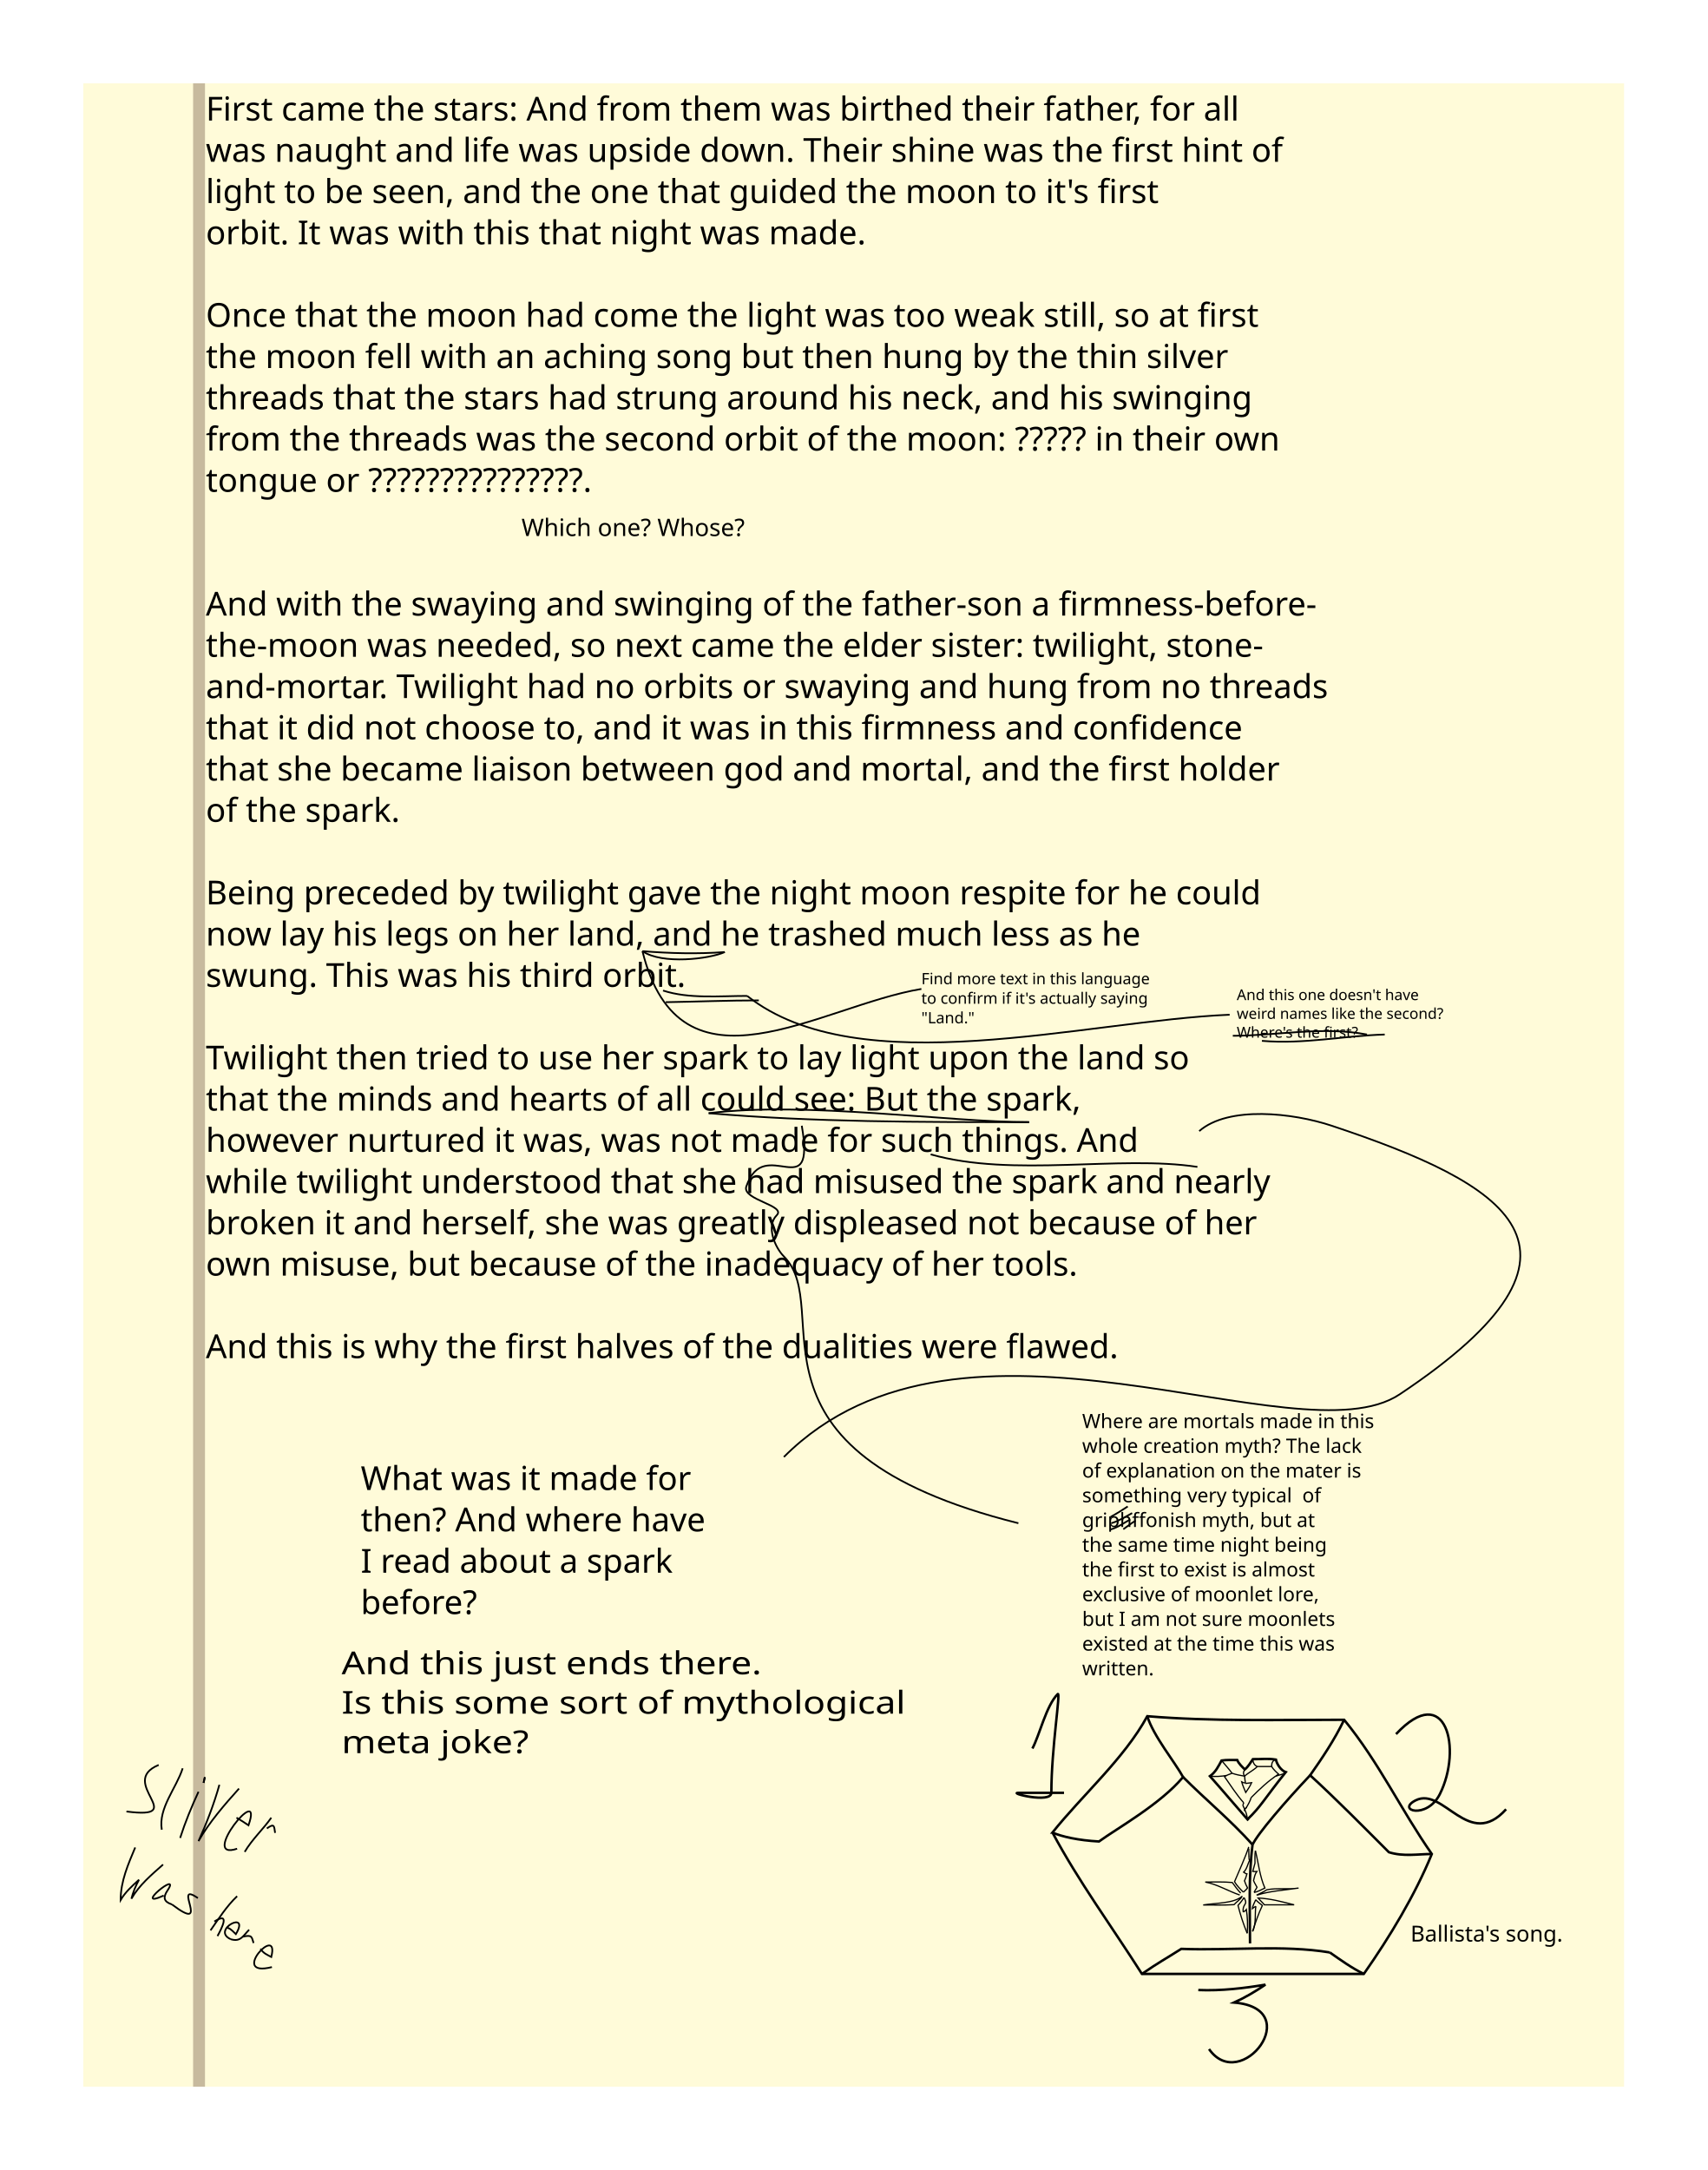
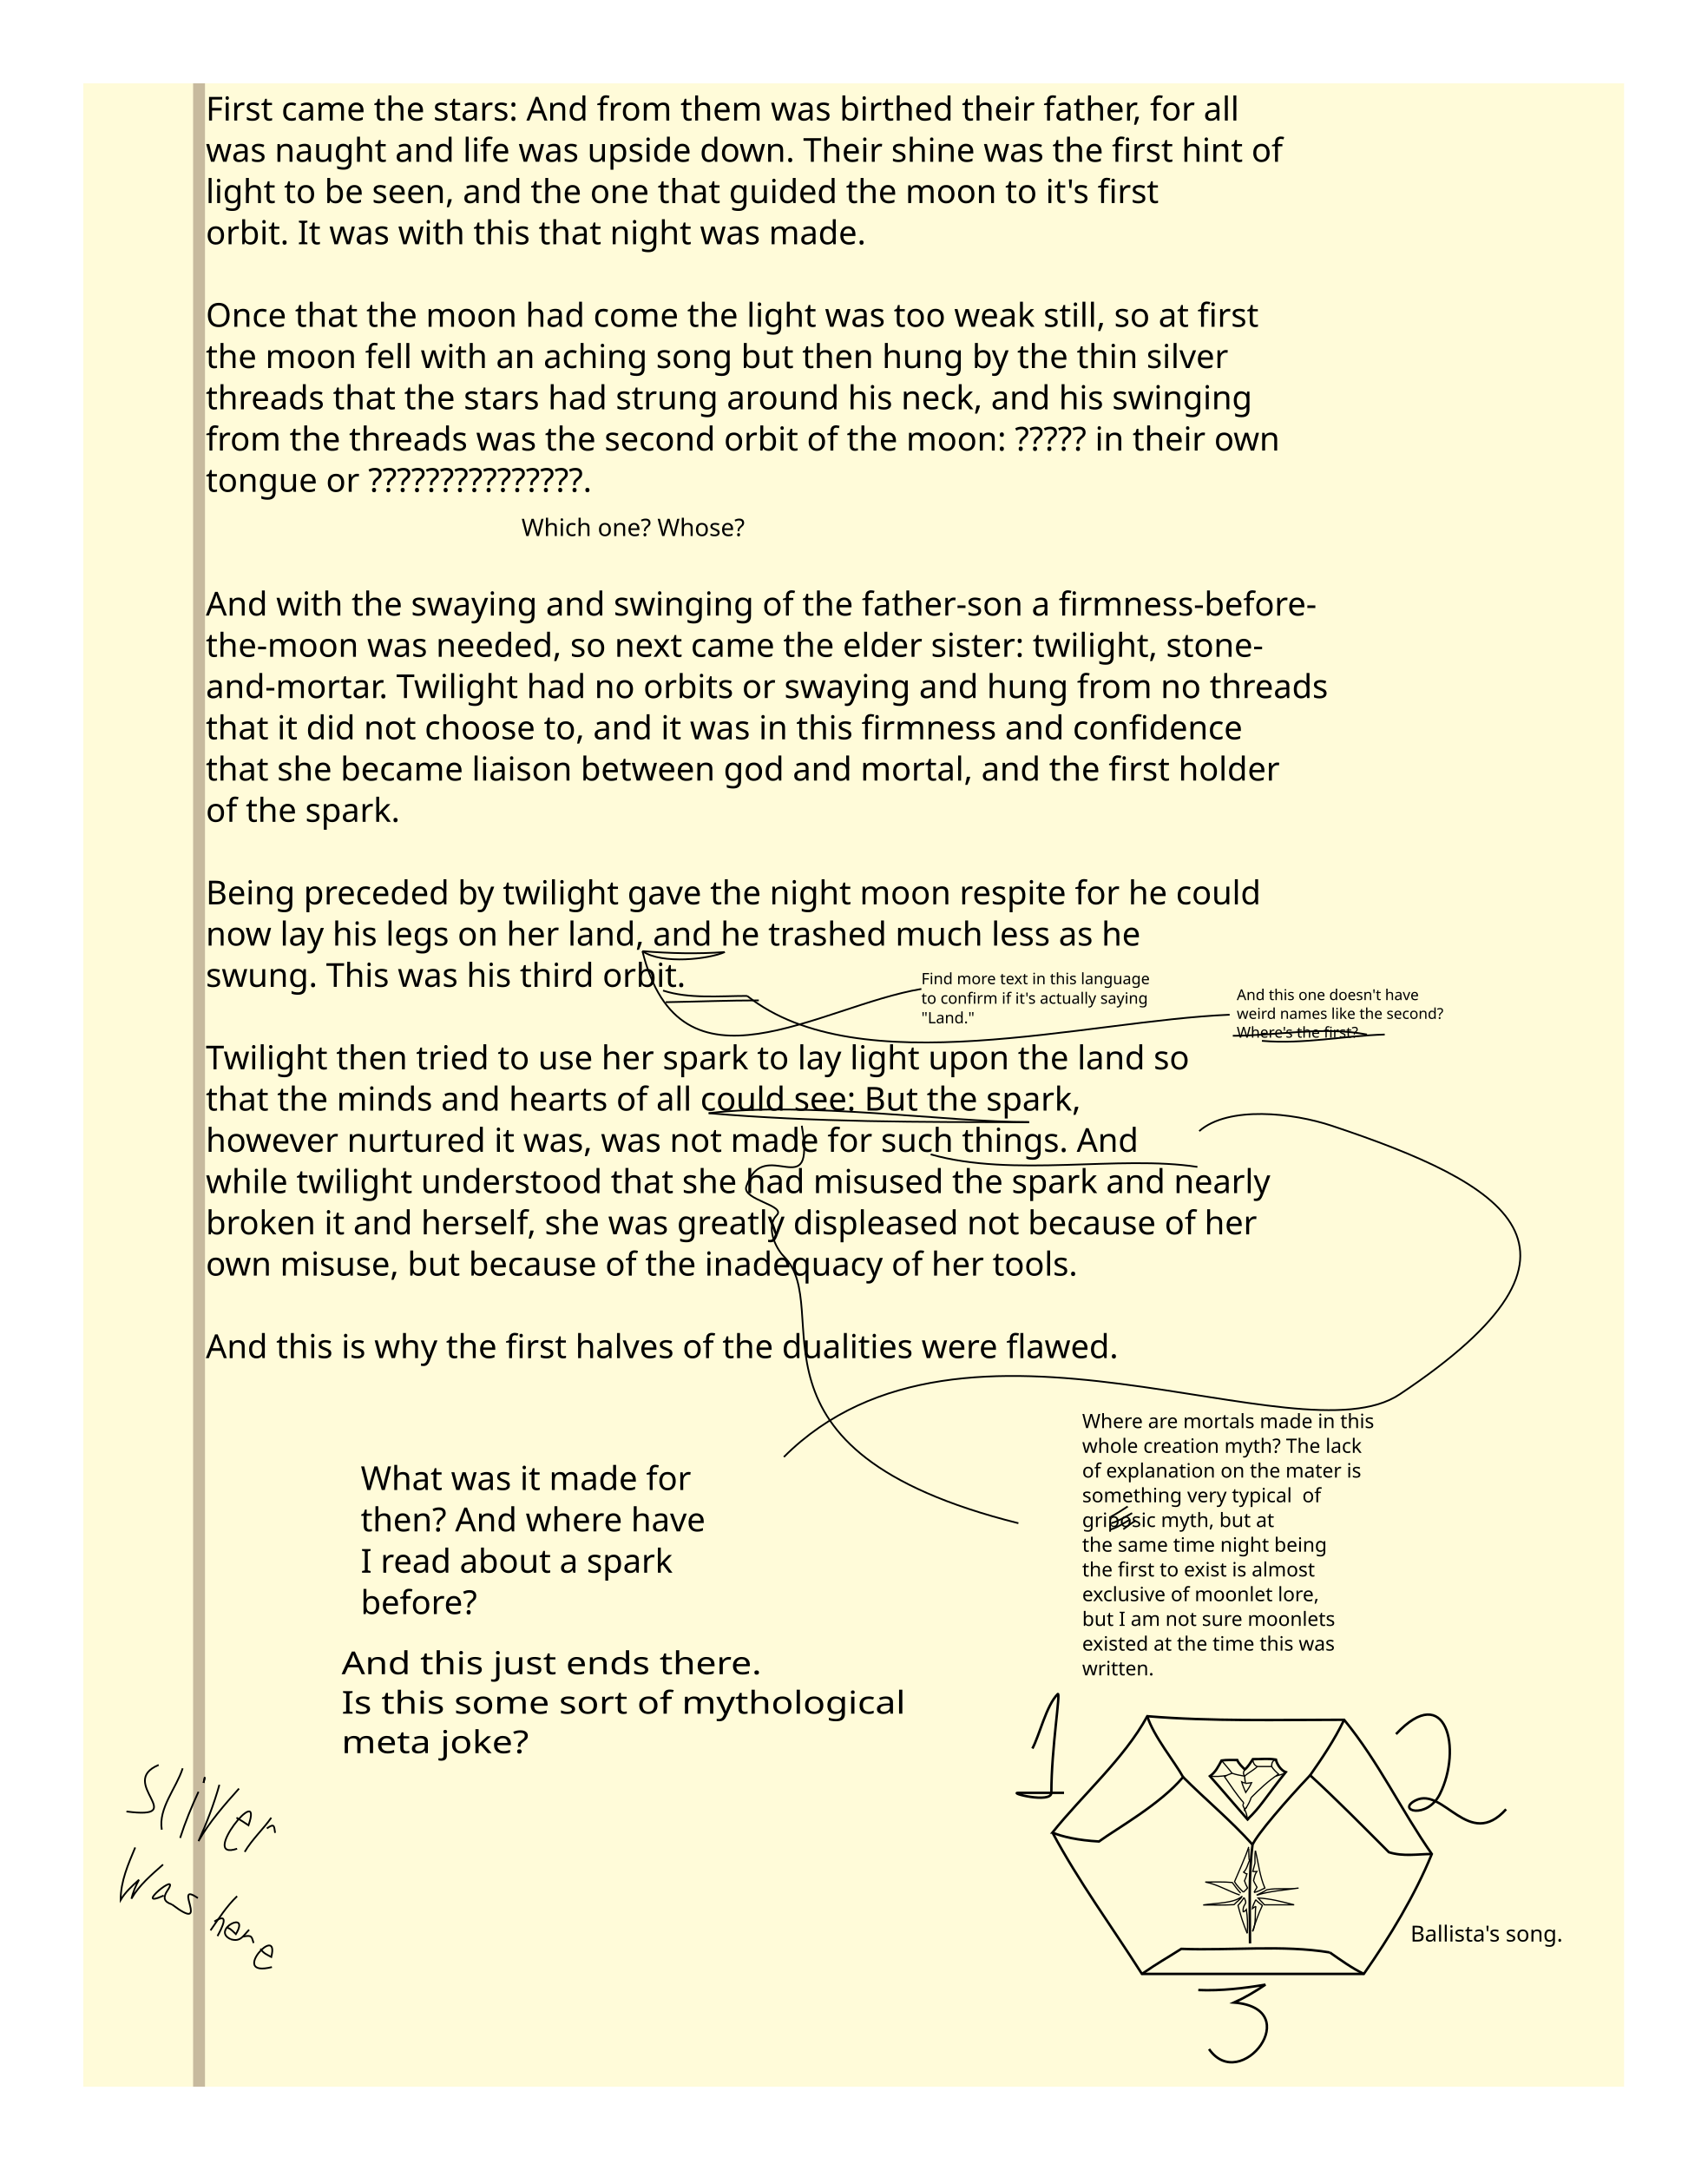
<svg xmlns="http://www.w3.org/2000/svg" xmlns:ns1="http://www.openswatchbook.org/uri/2009/osb" version="1.1" id="svg2" xml:space="preserve" width="61.485pc" viewBox="0 0 983.76 1250.139" height="78.134pc">
  <defs id="defs6">
    <linearGradient id="linearGradient4710" ns1:paint="gradient">
      <stop style="stop-color:#000000;stop-opacity:1;" offset="0" id="stop4706" />
      <stop style="stop-color:#000000;stop-opacity:0;" offset="1" id="stop4708" />
    </linearGradient>
  </defs>
  <g id="g10" transform="matrix(1.333333,0,0,-1.333333,-500.9062,1287.513)" style="display:inline">
    <path d="M 1077.5,64.031 H 411.68 V 929.633 H 1077.5 Z" style="fill:#fffbd9;fill-opacity:1;fill-rule:nonzero;stroke:none;stroke-width:1.007" id="path64" />
    <g id="g86" transform="matrix(1.027008,0,0,1,374.7882,701.9302)" />
    <g id="g90" transform="matrix(1.027008,0,0,1,374.7882,670.1162)" />
    <g id="g94" transform="matrix(1.027008,0,0,1,374.7882,638.3022)" />
    <g id="g98" transform="matrix(1.027008,0,0,1,374.7882,606.4883)" />
    <g id="g102" transform="matrix(1.027008,0,0,1,374.7882,574.6743)" />
    <g id="g106" transform="matrix(1.027008,0,0,1,374.7882,542.8604)" />
    <g id="g110" transform="matrix(1.027008,0,0,1,374.7882,511.0464)" />
    <g id="g114" transform="matrix(1.027008,0,0,1,374.7882,479.2324)" />
    <g id="g118" transform="matrix(1.027008,0,0,1,374.7882,447.418)" />
    <g id="g122" transform="matrix(1.027008,0,0,1,374.7882,415.6035)" />
    <g id="g126" transform="matrix(1.027008,0,0,1,374.7882,383.7891)" />
    <g id="g130" transform="matrix(1.027008,0,0,1,374.7882,351.9746)" />
    <g id="g134" transform="matrix(1.027008,0,0,1,374.7882,320.1602)" />
    <g id="g138" transform="matrix(1.027008,0,0,1,374.7882,288.3457)" />
    <g id="g142" transform="matrix(1.027008,0,0,1,374.7882,256.5312)" />
    <g id="g146" transform="matrix(1.027008,0,0,1,374.7882,224.7168)" />
    <g id="g150" transform="matrix(1.027008,0,0,1,374.7882,192.9023)" />
    <g id="g154" transform="matrix(1.027008,0,0,1,374.7882,161.0879)" />
    <g id="g158" transform="matrix(1.027008,0,0,1,374.7882,129.2734)" />
    <g id="g166" transform="matrix(1.027008,0,0,1,461.6927,929.6348)" style="stroke:#310b00;stroke-opacity:0.273">
      <path d="M 0,0 V -865.604" style="fill:none;stroke:#310b00;stroke-width:5;stroke-linecap:butt;stroke-linejoin:miter;stroke-miterlimit:10;stroke-dasharray:none;stroke-opacity:0.273" id="path168" />
    </g>
  </g>
  <g id="layer2" style="display:none" transform="translate(-24.90621,23.51314)">
    <g id="g162" transform="matrix(1.333333,0,0,-1.333333,24.28226,1155.075)" style="fill:#1b7cff;fill-opacity:1;stroke:#5e5c00;stroke-opacity:0.273">
      <g id="g229" style="fill:#1b7cff;fill-opacity:1;stroke:#5e5c00;stroke-opacity:0.273">
        <g transform="translate(1.8801525e-6,763.541)" id="g66" style="fill:#1b7cff;fill-opacity:1;stroke:#5e5c00;stroke-opacity:0.273">
          <path id="path68" style="fill:#1b7cff;fill-opacity:1;stroke:#5e5c00;stroke-width:3;stroke-linecap:butt;stroke-linejoin:miter;stroke-miterlimit:10;stroke-dasharray:none;stroke-opacity:0.273" d="M 0,0 H 656.048" />
        </g>
        <g transform="translate(1.8801525e-6,731.727)" id="g70" style="fill:#1b7cff;fill-opacity:1;stroke:#5e5c00;stroke-opacity:0.273">
          <path id="path72" style="fill:#1b7cff;fill-opacity:1;stroke:#5e5c00;stroke-width:3;stroke-linecap:butt;stroke-linejoin:miter;stroke-miterlimit:10;stroke-dasharray:none;stroke-opacity:0.273" d="M 0,0 H 656.048" />
        </g>
        <g transform="translate(1.8801525e-6,699.9131)" id="g74" style="fill:#1b7cff;fill-opacity:1;stroke:#5e5c00;stroke-opacity:0.273">
          <path id="path76" style="fill:#1b7cff;fill-opacity:1;stroke:#5e5c00;stroke-width:3;stroke-linecap:butt;stroke-linejoin:miter;stroke-miterlimit:10;stroke-dasharray:none;stroke-opacity:0.273" d="M 0,0 H 656.048" />
        </g>
        <g transform="translate(1.8801525e-6,668.0991)" id="g78" style="fill:#1b7cff;fill-opacity:1;stroke:#5e5c00;stroke-opacity:0.273">
          <path id="path80" style="fill:#1b7cff;fill-opacity:1;stroke:#5e5c00;stroke-width:3;stroke-linecap:butt;stroke-linejoin:miter;stroke-miterlimit:10;stroke-dasharray:none;stroke-opacity:0.273" d="M 0,0 H 656.048" />
        </g>
        <g transform="translate(1.8801525e-6,636.2851)" id="g82" style="fill:#1b7cff;fill-opacity:1;stroke:#5e5c00;stroke-opacity:0.273">
          <path id="path84" style="fill:#1b7cff;fill-opacity:1;stroke:#5e5c00;stroke-width:3;stroke-linecap:butt;stroke-linejoin:miter;stroke-miterlimit:10;stroke-dasharray:none;stroke-opacity:0.273" d="M 0,0 H 656.048" />
        </g>
        <path id="path88" style="fill:#1b7cff;fill-opacity:1;stroke:#5e5c00;stroke-width:3;stroke-linecap:butt;stroke-linejoin:miter;stroke-miterlimit:10;stroke-dasharray:none;stroke-opacity:0.273" d="M 0,0 H 656.048" transform="translate(1.8801525e-6,604.4712)" />
        <path id="path92" style="fill:#1b7cff;fill-opacity:1;stroke:#5e5c00;stroke-width:3;stroke-linecap:butt;stroke-linejoin:miter;stroke-miterlimit:10;stroke-dasharray:none;stroke-opacity:0.273" d="M 0,0 H 656.048" transform="translate(1.8801525e-6,572.6572)" />
        <path id="path96" style="fill:#1b7cff;fill-opacity:1;stroke:#5e5c00;stroke-width:3;stroke-linecap:butt;stroke-linejoin:miter;stroke-miterlimit:10;stroke-dasharray:none;stroke-opacity:0.273" d="M 0,0 H 656.048" transform="translate(1.8801525e-6,540.8432)" />
        <path id="path100" style="fill:#1b7cff;fill-opacity:1;stroke:#5e5c00;stroke-width:3;stroke-linecap:butt;stroke-linejoin:miter;stroke-miterlimit:10;stroke-dasharray:none;stroke-opacity:0.273" d="M 0,0 H 656.048" transform="translate(1.8801525e-6,509.0293)" />
        <path id="path104" style="fill:#1b7cff;fill-opacity:1;stroke:#5e5c00;stroke-width:3;stroke-linecap:butt;stroke-linejoin:miter;stroke-miterlimit:10;stroke-dasharray:none;stroke-opacity:0.273" d="M 0,0 H 656.048" transform="translate(1.8801525e-6,477.2153)" />
        <path id="path108" style="fill:#1b7cff;fill-opacity:1;stroke:#5e5c00;stroke-width:3;stroke-linecap:butt;stroke-linejoin:miter;stroke-miterlimit:10;stroke-dasharray:none;stroke-opacity:0.273" d="M 0,0 H 656.048" transform="translate(1.8801525e-6,445.4014)" />
        <path id="path112" style="fill:#1b7cff;fill-opacity:1;stroke:#5e5c00;stroke-width:3;stroke-linecap:butt;stroke-linejoin:miter;stroke-miterlimit:10;stroke-dasharray:none;stroke-opacity:0.273" d="M 0,0 H 656.048" transform="translate(1.8801525e-6,413.5874)" />
        <path id="path116" style="fill:#1b7cff;fill-opacity:1;stroke:#5e5c00;stroke-width:3;stroke-linecap:butt;stroke-linejoin:miter;stroke-miterlimit:10;stroke-dasharray:none;stroke-opacity:0.273" d="M 0,0 H 656.048" transform="translate(1.8801525e-6,381.7734)" />
        <path id="path120" style="fill:#1b7cff;fill-opacity:1;stroke:#5e5c00;stroke-width:3;stroke-linecap:butt;stroke-linejoin:miter;stroke-miterlimit:10;stroke-dasharray:none;stroke-opacity:0.273" d="M 0,0 H 656.048" transform="translate(1.8801525e-6,349.959)" />
        <path id="path124" style="fill:#1b7cff;fill-opacity:1;stroke:#5e5c00;stroke-width:3;stroke-linecap:butt;stroke-linejoin:miter;stroke-miterlimit:10;stroke-dasharray:none;stroke-opacity:0.273" d="M 0,0 H 656.048" transform="translate(1.8801525e-6,318.1445)" />
        <path id="path128" style="fill:#1b7cff;fill-opacity:1;stroke:#5e5c00;stroke-width:3;stroke-linecap:butt;stroke-linejoin:miter;stroke-miterlimit:10;stroke-dasharray:none;stroke-opacity:0.273" d="M 0,0 H 656.048" transform="translate(1.8801525e-6,286.3301)" />
        <path id="path132" style="fill:#1b7cff;fill-opacity:1;stroke:#5e5c00;stroke-width:3;stroke-linecap:butt;stroke-linejoin:miter;stroke-miterlimit:10;stroke-dasharray:none;stroke-opacity:0.273" d="M 0,0 H 656.048" transform="translate(1.8801525e-6,254.5156)" />
        <path id="path136" style="fill:#1b7cff;fill-opacity:1;stroke:#5e5c00;stroke-width:3;stroke-linecap:butt;stroke-linejoin:miter;stroke-miterlimit:10;stroke-dasharray:none;stroke-opacity:0.273" d="M 0,0 H 656.048" transform="translate(1.8801525e-6,222.7012)" />
        <path id="path140" style="fill:#1b7cff;fill-opacity:1;stroke:#5e5c00;stroke-width:3;stroke-linecap:butt;stroke-linejoin:miter;stroke-miterlimit:10;stroke-dasharray:none;stroke-opacity:0.273" d="M 0,0 H 656.048" transform="translate(1.8801525e-6,190.8867)" />
        <path id="path144" style="fill:#1b7cff;fill-opacity:1;stroke:#5e5c00;stroke-width:3;stroke-linecap:butt;stroke-linejoin:miter;stroke-miterlimit:10;stroke-dasharray:none;stroke-opacity:0.273" d="M 0,0 H 656.048" transform="translate(1.8801525e-6,159.0722)" />
        <path id="path148" style="fill:#1b7cff;fill-opacity:1;stroke:#5e5c00;stroke-width:3;stroke-linecap:butt;stroke-linejoin:miter;stroke-miterlimit:10;stroke-dasharray:none;stroke-opacity:0.273" d="M 0,0 H 656.048" transform="translate(1.8801525e-6,127.2578)" />
        <path id="path152" style="fill:#1b7cff;fill-opacity:1;stroke:#5e5c00;stroke-width:3;stroke-linecap:butt;stroke-linejoin:miter;stroke-miterlimit:10;stroke-dasharray:none;stroke-opacity:0.273" d="M 0,0 H 656.048" transform="translate(1.8801525e-6,95.44333)" />
        <path id="path156" style="fill:#1b7cff;fill-opacity:1;stroke:#5e5c00;stroke-width:3;stroke-linecap:butt;stroke-linejoin:miter;stroke-miterlimit:10;stroke-dasharray:none;stroke-opacity:0.273" d="M 0,0 H 656.048" transform="translate(1.8801525e-6,63.62893)" />
        <path id="path160" style="fill:#1b7cff;fill-opacity:1;stroke:#5e5c00;stroke-width:3;stroke-linecap:butt;stroke-linejoin:miter;stroke-miterlimit:10;stroke-dasharray:none;stroke-opacity:0.273" d="M 0,0 H 656.048" transform="translate(1.8801525e-6,31.81438)" />
        <path id="path164" style="fill:#1b7cff;fill-opacity:1;stroke:#5e5c00;stroke-width:3;stroke-linecap:butt;stroke-linejoin:miter;stroke-miterlimit:10;stroke-dasharray:none;stroke-opacity:0.273" d="M 0,0 H 656.048" />
      </g>
    </g>
  </g>
  <g id="layer1" style="display:inline" transform="translate(-24.90621,23.51314)">
    <text xml:space="preserve" style="font-style:normal;font-variant:normal;font-weight:normal;font-stretch:normal;font-size:19.013px;line-height:1.25;font-family:'attack of the cucumbers';-inkscape-font-specification:'attack of the cucumbers';letter-spacing:0px;word-spacing:0px;fill:#000000;fill-opacity:1;stroke:none;stroke-width:0.475" x="143.508" y="45.917" id="text4619">
      <tspan x="143.508" y="45.917" id="tspan4645" style="stroke-width:0.475">First came the stars: And from them was birthed their father, for all</tspan>
      <tspan x="143.508" y="69.683" id="tspan4751" style="stroke-width:0.475">was naught and life was upside down. Their shine was the first hint of</tspan>
      <tspan x="143.508" y="93.449" id="tspan4753" style="stroke-width:0.475">light to be seen, and the one that guided the moon to it's first</tspan>
      <tspan x="143.508" y="117.215" id="tspan4755" style="stroke-width:0.475">orbit. It was with this that night was made.</tspan>
      <tspan x="143.508" y="140.981" id="tspan4757" style="stroke-width:0.475" />
      <tspan x="143.508" y="164.747" id="tspan4759" style="stroke-width:0.475">Once that the moon had come the light was too weak still, so at first</tspan>
      <tspan x="143.508" y="188.513" id="tspan4761" style="stroke-width:0.475">the moon fell with an aching song but then hung by the thin silver</tspan>
      <tspan x="143.508" y="212.279" id="tspan4763" style="stroke-width:0.475">threads that the stars had strung around his neck, and his swinging</tspan>
      <tspan x="143.508" y="236.045" id="tspan4765" style="stroke-width:0.475">from the threads was the second orbit of the moon: ????? in their own</tspan>
      <tspan x="143.508" y="259.811" id="tspan4767" style="stroke-width:0.475">tongue or ???????????????.</tspan>
      <tspan x="143.508" y="283.577" id="tspan4769" style="stroke-width:0.475" />
      <tspan x="143.508" y="307.342" id="tspan4771" style="stroke-width:0.475" />
      <tspan x="143.508" y="331.108" id="tspan4773" style="stroke-width:0.475">And with the swaying and swinging of the father-son a firmness-before-</tspan>
      <tspan x="143.508" y="354.874" id="tspan4775" style="stroke-width:0.475">the-moon was needed, so next came the elder sister: twilight, stone-</tspan>
      <tspan x="143.508" y="378.64" id="tspan4777" style="stroke-width:0.475">and-mortar. Twilight had no orbits or swaying and hung from no threads</tspan>
      <tspan x="143.508" y="402.406" id="tspan4779" style="stroke-width:0.475">that it did not choose to, and it was in this firmness and confidence</tspan>
      <tspan x="143.508" y="426.172" id="tspan4781" style="stroke-width:0.475">that she became liaison between god and mortal, and the first holder</tspan>
      <tspan x="143.508" y="449.938" id="tspan4783" style="stroke-width:0.475">of the spark.</tspan>
      <tspan x="143.508" y="473.704" id="tspan4785" style="stroke-width:0.475" />
      <tspan x="143.508" y="497.47" id="tspan4787" style="stroke-width:0.475">Being preceded by twilight gave the night moon respite for he could</tspan>
      <tspan x="143.508" y="521.236" id="tspan4789" style="stroke-width:0.475">now lay his legs on her land, and he trashed much less as he</tspan>
      <tspan x="143.508" y="545.002" id="tspan4791" style="stroke-width:0.475">swung. This was his third orbit.</tspan>
      <tspan x="143.508" y="568.768" id="tspan4793" style="stroke-width:0.475" />
      <tspan x="143.508" y="592.534" id="tspan4795" style="stroke-width:0.475">Twilight then tried to use her spark to lay light upon the land so</tspan>
      <tspan x="143.508" y="616.3" id="tspan4797" style="stroke-width:0.475">that the minds and hearts of all could see: But the spark,</tspan>
      <tspan x="143.508" y="640.066" id="tspan4799" style="stroke-width:0.475">however nurtured it was, was not made for such things. And</tspan>
      <tspan x="143.508" y="663.832" id="tspan4801" style="stroke-width:0.475">while twilight understood that she had misused the spark and nearly</tspan>
      <tspan x="143.508" y="687.598" id="tspan4803" style="stroke-width:0.475">broken it and herself, she was greatly displeased not because of her</tspan>
      <tspan x="143.508" y="711.363" id="tspan4805" style="stroke-width:0.475">own misuse, but because of the inadequacy of her tools.</tspan>
      <tspan x="143.508" y="735.129" id="tspan4807" style="stroke-width:0.475" />
      <tspan x="143.508" y="758.895" id="tspan4809" style="stroke-width:0.475">And this is why the first halves of the dualities were flawed.</tspan>
    </text>
    <text xml:space="preserve" style="font-style:normal;font-variant:normal;font-weight:normal;font-stretch:normal;font-size:13.868px;line-height:1.25;font-family:'attack of the cucumbers';-inkscape-font-specification:'attack of the cucumbers';letter-spacing:0px;word-spacing:0px;fill:#000000;fill-opacity:1;stroke:none;stroke-width:0.347" x="325.381" y="285.303" id="text4820">
      <tspan id="tspan4818" x="325.381" y="285.303" style="stroke-width:0.347">Which one? Whose? </tspan>
    </text>
    <text xml:space="preserve" style="font-style:normal;font-variant:normal;font-weight:normal;font-stretch:normal;font-size:9.014px;line-height:1.25;font-family:'attack of the cucumbers';-inkscape-font-specification:'attack of the cucumbers';letter-spacing:0px;word-spacing:0px;fill:#000000;fill-opacity:1;stroke:none;stroke-width:0.225" x="555.757" y="543.47" id="text4845">
      <tspan id="tspan4843" x="555.757" y="543.47" style="stroke-width:0.225">Find more text in this language</tspan>
      <tspan x="555.757" y="554.738" id="tspan4847" style="stroke-width:0.225">to confirm if it's actually saying</tspan>
      <tspan x="555.757" y="566.006" id="tspan4849" style="stroke-width:0.225">"Land." </tspan>
    </text>
    <text xml:space="preserve" style="font-style:normal;font-variant:normal;font-weight:normal;font-stretch:normal;font-size:11.395px;line-height:1.25;font-family:'attack of the cucumbers';-inkscape-font-specification:'attack of the cucumbers';letter-spacing:0px;word-spacing:0px;fill:#000000;fill-opacity:1;stroke:none;stroke-width:0.285" x="648.417" y="799.222" id="text4865">
      <tspan id="tspan4863" x="648.417" y="799.222" style="stroke-width:0.285">Where are mortals made in this</tspan>
      <tspan x="648.417" y="813.466" id="tspan4867" style="stroke-width:0.285">whole creation myth? The lack</tspan>
      <tspan x="648.417" y="827.709" id="tspan4869" style="stroke-width:0.285">of explanation on the mater is</tspan>
      <tspan x="648.417" y="841.952" id="tspan4871" style="stroke-width:0.285">something very typical  of</tspan>
-       <tspan x="648.417" y="856.195" style="stroke-width:0.285" id="tspan4810">griphffonish myth, but at</tspan>
+       <tspan x="648.417" y="856.195" style="stroke-width:0.285" id="tspan4810">griposic myth, but at</tspan>
      <tspan x="648.417" y="870.439" id="tspan4875" style="stroke-width:0.285">the same time night being</tspan>
      <tspan x="648.417" y="884.682" id="tspan4877" style="stroke-width:0.285">the first to exist is almost</tspan>
      <tspan x="648.417" y="898.925" id="tspan4879" style="stroke-width:0.285">exclusive of moonlet lore,</tspan>
      <tspan x="648.417" y="913.168" id="tspan4881" style="stroke-width:0.285">but I am not sure moonlets</tspan>
      <tspan x="648.417" y="927.412" id="tspan4883" style="stroke-width:0.285">existed at the time this was</tspan>
      <tspan x="648.417" y="941.655" id="tspan4885" style="stroke-width:0.285">written.</tspan>
    </text>
    <text xml:space="preserve" style="font-style:normal;font-variant:normal;font-weight:normal;font-stretch:normal;font-size:19.055px;line-height:1.25;font-family:'attack of the cucumbers';-inkscape-font-specification:'attack of the cucumbers';letter-spacing:0px;word-spacing:0px;fill:#000000;fill-opacity:1;stroke:none;stroke-width:0.476" x="232.742" y="834.889" id="text4889">
      <tspan id="tspan4887" x="232.742" y="834.889" style="stroke-width:0.476">What was it made for</tspan>
      <tspan x="232.742" y="858.707" id="tspan4891" style="stroke-width:0.476">then? And where have</tspan>
      <tspan x="232.742" y="882.526" id="tspan4893" style="stroke-width:0.476">I read about a spark</tspan>
      <tspan x="232.742" y="906.344" id="tspan4895" style="stroke-width:0.476">before?</tspan>
    </text>
    <text xml:space="preserve" style="font-style:normal;font-variant:normal;font-weight:normal;font-stretch:normal;font-size:19.66px;line-height:1.25;font-family:'attack of the cucumbers';-inkscape-font-specification:'attack of the cucumbers';letter-spacing:0px;word-spacing:0px;display:inline;fill:#000000;fill-opacity:1;stroke:none;stroke-width:0.492" x="205.104" y="1017.206" id="text4913" transform="scale(1.080975,0.9250904)">
      <tspan id="tspan4911" x="205.104" y="1017.206" style="stroke-width:0.492">And this just ends there. </tspan>
      <tspan x="205.104" y="1041.781" id="tspan4915" style="stroke-width:0.492">Is this some sort of mythological</tspan>
      <tspan x="205.104" y="1066.356" id="tspan4917" style="stroke-width:0.492">meta joke?</tspan>
    </text>
    <g id="g4896" transform="translate(62.69325,-1.031511)">
      <path id="path4769" d="m 35.071,1021.121 c 37.044,4.853 -5.683,-16.715 18.567,-26.819" style="fill:none;stroke:#000000;stroke-width:1px;stroke-linecap:butt;stroke-linejoin:miter;stroke-opacity:1" />
      <path id="path4771" d="M 67.468,996.25 C 63.789,1007.762 53.355,1019.153 55.434,1031.625" style="fill:none;stroke:#000000;stroke-width:1px;stroke-linecap:butt;stroke-linejoin:miter;stroke-opacity:1" />
      <path id="path4773" d="m 66.01,1036.366 c 2.946,-9.214 6.588,-17.981 10.576,-26.623" style="fill:none;stroke:#000000;stroke-width:1px;stroke-linecap:butt;stroke-linejoin:miter;stroke-opacity:1" />
      <path id="path4775" d="m 80.233,1001.355 -0.729,3.282" style="fill:none;stroke:#000000;stroke-width:1px;stroke-linecap:butt;stroke-linejoin:miter;stroke-opacity:1" />
      <path id="path4777" d="m 79.503,1004.638 0.729,-3.282" style="fill:none;stroke:#000000;stroke-width:1px;stroke-linecap:butt;stroke-linejoin:miter;stroke-opacity:1" />
      <path id="path4781" d="m 88.621,1005.732 c -3.061,10.944 -7.38,22.218 -12.035,32.458 6.107,-10.75 14.821,-20.803 23.34,-30.27" style="fill:none;stroke:#000000;stroke-width:1px;stroke-linecap:butt;stroke-linejoin:miter;stroke-opacity:1" />
      <path id="path4783" d="m 98.467,1024.696 c 2.46,1.458 4.744,2.847 6.929,4.376 9.094,-26.218 -29.064,20.993 -6.564,13.494" style="fill:none;stroke:#000000;stroke-width:1px;stroke-linecap:butt;stroke-linejoin:miter;stroke-opacity:1" />
      <path id="path4785" d="m 103.209,1044.389 c 4.208,-7.188 10.808,-13.252 15.317,-19.694" style="fill:none;stroke:#000000;stroke-width:1px;stroke-linecap:butt;stroke-linejoin:miter;stroke-opacity:1" />
      <path id="path4787" d="m 115.973,1030.896 c 4.577,-3.332 4.132,-1.1 4.741,2.553" style="fill:none;stroke:#000000;stroke-width:1px;stroke-linecap:butt;stroke-linejoin:miter;stroke-opacity:1" />
      <path id="path4789" d="m 40.116,1041.836 c -4.052,9.726 -8.388,19.385 -8.388,30.27 2.662,-4.52 6.565,-8.024 10.576,-11.67 -1.984,3.675 -3.427,7.144 -4.376,10.941 4.521,-7.88 11.456,-13.668 18.235,-19.694" style="fill:none;stroke:#000000;stroke-width:1px;stroke-linecap:butt;stroke-linejoin:miter;stroke-opacity:1" />
      <path id="path4791" d="m 61.269,1074.659 c -4.853,-1.609 -5.165,-4.105 -2.553,-8.023 8.273,-12.409 -20.81,11.382 -2.188,2.918" style="fill:none;stroke:#000000;stroke-width:1px;stroke-linecap:butt;stroke-linejoin:miter;stroke-opacity:1" />
      <path id="path4793" d="m 61.269,1074.659 c 23.266,17.638 -0.298,-14.322 14.952,-3.647" style="fill:none;stroke:#000000;stroke-width:1px;stroke-linecap:butt;stroke-linejoin:miter;stroke-opacity:1" />
      <path id="path4795" d="m 98.832,1069.918 c -6.062,5.769 -10.724,13.132 -15.317,19.694" style="fill:none;stroke:#000000;stroke-width:1px;stroke-linecap:butt;stroke-linejoin:miter;stroke-opacity:1" />
      <path id="path4797" d="m 85.703,1084.506 c 9.271,-5.856 4.346,3.764 1.823,8.388" style="fill:none;stroke:#000000;stroke-width:1px;stroke-linecap:butt;stroke-linejoin:miter;stroke-opacity:1" />
      <path id="path4799" d="m 93.362,1088.153 c 2.054,0.564 3.423,2.475 4.741,3.647 8.597,-14.365 -14.665,-2.422 -2.918,2.918" style="fill:none;stroke:#000000;stroke-width:1px;stroke-linecap:butt;stroke-linejoin:miter;stroke-opacity:1" />
      <path id="path4801" d="m 95.185,1094.717 c 5.661,1.696 7.034,-1.928 10.576,-5.47" style="fill:none;stroke:#000000;stroke-width:1px;stroke-linecap:butt;stroke-linejoin:miter;stroke-opacity:1" />
      <path id="path4805" d="m 102.114,1093.258 c 5.533,-1.27 5.063,0.236 6.2,3.647" style="fill:none;stroke:#000000;stroke-width:1px;stroke-linecap:butt;stroke-linejoin:miter;stroke-opacity:1" />
      <path id="path4807" d="m 112.326,1100.188 c 1.593,2.693 3.883,3.477 6.2,4.741 5.045,-19.982 -24.845,12.137 0.365,5.835" style="fill:none;stroke:#000000;stroke-width:1px;stroke-linecap:butt;stroke-linejoin:miter;stroke-opacity:1" />
    </g>
  </g>
  <g id="layer3" style="display:inline" transform="translate(-24.90621,23.51314)">
    <path style="fill:none;stroke:#000000;stroke-width:1px;stroke-linecap:butt;stroke-linejoin:miter;stroke-opacity:1" d="m 395.069,524.448 c 15.497,1.288 32.09,1.697 47.45,0.516" id="path4829" />
    <path style="fill:none;stroke:#000000;stroke-width:1px;stroke-linecap:butt;stroke-linejoin:miter;stroke-opacity:1" d="m 395.069,524.448 c 11.268,7.829 38.606,4.535 47.45,0.516" id="path4831" />
    <path style="fill:none;stroke:#000000;stroke-width:1px;stroke-linecap:butt;stroke-linejoin:miter;stroke-opacity:1" d="m 406.931,547.141 c 14.916,4.886 32.377,3.095 48.481,3.095" id="path4833" />
    <path style="fill:none;stroke:#000000;stroke-width:1px;stroke-linecap:butt;stroke-linejoin:miter;stroke-opacity:1" d="m 408.479,553.846 c 17.776,-0.287 35.931,-1.032 53.639,-1.032" id="path4835" />
    <path style="fill:none;stroke:#000000;stroke-width:1px;stroke-linecap:butt;stroke-linejoin:miter;stroke-opacity:1" d="m 395.069,524.448 c 21.791,88.168 101.906,31.572 160.725,21.769" id="path4841" />
    <path style="fill:none;stroke:#000000;stroke-width:1px;stroke-linecap:butt;stroke-linejoin:miter;stroke-opacity:1" d="M 733.405,561.067 C 650.173,564.516 519.983,601.213 455.412,550.236" id="path4853" />
    <text xml:space="preserve" style="font-style:normal;font-variant:normal;font-weight:normal;font-stretch:normal;font-size:8.652px;line-height:1.25;font-family:'attack of the cucumbers';-inkscape-font-specification:'attack of the cucumbers';letter-spacing:0px;word-spacing:0px;fill:#000000;fill-opacity:1;stroke:none;stroke-width:0.216" x="737.495" y="552.638" id="text4857">
      <tspan id="tspan4855" x="737.495" y="552.638" style="stroke-width:0.216">And this one doesn't have</tspan>
      <tspan x="737.495" y="563.453" id="tspan4861" style="stroke-width:0.216">weird names like the second?</tspan>
      <tspan x="737.495" y="574.268" id="tspan4859" style="stroke-width:0.216">Where's the first?</tspan>
    </text>
    <path style="fill:none;stroke:#000000;stroke-width:1px;stroke-linecap:butt;stroke-linejoin:miter;stroke-opacity:1" d="m 433.235,617.8 c 60.888,5.192 122.059,5.158 184.641,5.158" id="path4897" />
    <path style="fill:none;stroke:#000000;stroke-width:1px;stroke-linecap:butt;stroke-linejoin:miter;stroke-opacity:1" d="m 433.235,617.8 c 56.452,-6.922 137.606,5.158 184.641,5.158" id="path4901" />
    <path style="fill:none;stroke:#000000;stroke-width:1px;stroke-linecap:butt;stroke-linejoin:miter;stroke-opacity:1" d="m 561.142,641.524 c 47.615,13.5 108.616,0.285 153.695,7.221" id="path4905" />
    <path style="fill:none;stroke:#000000;stroke-width:1px;stroke-linecap:butt;stroke-linejoin:miter;stroke-opacity:1" d="m 715.869,628.115 c 16.934,-14.715 54.044,-10.524 76.332,-3.095 99.894,33.298 165.31,70.652 39.197,154.727 -58.896,39.264 -251.444,-67.293 -354.84,36.103" id="path4907" />
    <path style="fill:none;stroke:#000000;stroke-width:1px;stroke-linecap:butt;stroke-linejoin:miter;stroke-opacity:1" d="m 486.873,625.02 c 8.172,47.131 -21.751,4.393 -31.977,35.071 -2.538,7.615 23.212,10.828 17.536,16.504 -6.319,6.319 -0.961,18.638 4.126,23.725 30.364,30.364 -32.71,111.736 135.128,153.695" id="path4909" />
    <path style="fill:none;stroke:#000000;stroke-width:1px;stroke-linecap:butt;stroke-linejoin:miter;stroke-opacity:1" d="m 822.75,572.475 c -24.207,0.715 -46.172,5.695 -70.751,3.647" id="path4725" />
    <path style="fill:none;stroke:#000000;stroke-width:1px;stroke-linecap:butt;stroke-linejoin:miter;stroke-opacity:1" d="m 812.539,572.475 c -25.364,-4.871 -52.592,0.729 -77.315,0.729" id="path4729" />
  </g>
  <g id="layer4" transform="translate(-24.90621,23.51314)">
    <path style="fill:none;stroke:#000000;stroke-width:1px;stroke-linecap:butt;stroke-linejoin:miter;stroke-opacity:1" d="m 664.655,857.666 c 4.299,-1.164 7.755,-3.799 11.488,-5.835" id="path4814" />
    <path style="fill:none;stroke:#000000;stroke-width:1px;stroke-linecap:butt;stroke-linejoin:miter;stroke-opacity:1" d="m 672.132,857.483 c 2.421,-1.639 4.609,-3.558 7.112,-4.923" id="path4816" />
    <path style="fill:none;stroke:#000000;stroke-width:1px;stroke-linecap:butt;stroke-linejoin:miter;stroke-opacity:1" d="m 665.202,854.019 c 4.229,-1.216 8.234,-3.762 12.035,-5.835" id="path4818" />
    <path style="fill:none;stroke:#000000;stroke-width:1px;stroke-linecap:butt;stroke-linejoin:miter;stroke-opacity:1" d="m 664.838,850.372 c 3.316,-1.809 6.786,-3.977 9.847,-6.017" id="path4820" />
    <g id="g4945" transform="matrix(1.413595,0,0,1.413595,-301.8011,-434.8503)">
      <text id="text4760" y="1082.243" x="806.029" style="font-style:normal;font-variant:normal;font-weight:normal;font-stretch:normal;font-size:9.001px;line-height:1.25;font-family:'attack of the cucumbers';-inkscape-font-specification:'attack of the cucumbers';letter-spacing:0px;word-spacing:0px;display:inline;fill:#000000;fill-opacity:1;stroke:none;stroke-width:0.225" xml:space="preserve">
        <tspan style="stroke-width:0.225" y="1082.243" x="806.029" id="tspan4758">Ballista's song.</tspan>
      </text>
      <path id="path4735" d="m 664.809,1021.636 c -6.189,0 -12.378,0 -18.567,0 -4.47,0 13.41,4.47 13.41,0 0,-18.282 3.931,-41.582 2.579,-40.229 -4.7,4.7 -7.42,16.87 -10.315,22.177" style="display:inline;fill:none;stroke:#000000;stroke-width:1px;stroke-linecap:butt;stroke-linejoin:miter;stroke-opacity:1" />
      <path id="path4739" d="m 800.139,997.708 c 20.468,-21.797 27.044,6.086 17.87,24.434 -5.274,10.548 -18.021,6.64 -9.847,2.553 11.332,-5.666 21.648,20.521 36.834,3.647" style="display:inline;fill:none;stroke:#000000;stroke-width:1px;stroke-linecap:butt;stroke-linejoin:miter;stroke-opacity:1" />
      <path id="path4741" d="m 719.542,1102.011 c 9.431,0.404 18.849,-0.771 27.352,-2.188 -4.036,2.766 -8.422,5.32 -12.764,7.294 29.625,2.442 2.742,37.469 -10.211,18.964" style="display:inline;fill:none;stroke:#000000;stroke-width:1px;stroke-linecap:butt;stroke-linejoin:miter;stroke-opacity:1" />
      <path id="path4924" d="m 660.097,1037.825 c 12.151,-15.223 29.193,-30.059 38.658,-47.41 25.984,2.178 53.373,1.459 80.233,1.459 14.271,17.439 23.165,36.74 35.74,54.704 -6.865,16.768 -17.141,33.761 -27.717,48.869 -30.148,0 -60.296,0 -90.444,0 -12.542,-19.709 -25.645,-37.421 -36.469,-57.622 z" style="fill:none;stroke:#000000;stroke-width:1px;stroke-linecap:butt;stroke-linejoin:miter;stroke-opacity:1" />
      <path id="path4926" d="m 698.754,990.415 c 2.386,7.921 11.413,18.979 14.588,24.799 -9.292,11.1 -26.851,20.854 -34.281,26.258 -8.365,-0.44 -15.244,-1.995 -18.964,-3.647" style="fill:none;stroke:#000000;stroke-width:1px;stroke-linecap:butt;stroke-linejoin:miter;stroke-opacity:1" />
      <path id="path4928" d="m 778.987,991.873 c -3.966,8.242 -9.01,15.684 -13.858,22.611 11.143,10.233 21.57,20.84 32.093,31.364 5.946,1.878 11.806,0.729 17.505,0.729" style="fill:none;stroke:#000000;stroke-width:1px;stroke-linecap:butt;stroke-linejoin:miter;stroke-opacity:1" />
      <path id="path4930" d="m 696.566,1095.447 c 7.018,-4.83 9.515,-6.055 16.047,-10.211 20.043,0.764 41.493,-1.716 60.539,1.459" style="fill:none;stroke:#000000;stroke-width:1px;stroke-linecap:butt;stroke-linejoin:miter;stroke-opacity:1" />
      <path id="path4932" d="m 787.01,1095.447 c -4.909,-2.398 -9.382,-5.62 -13.858,-8.753" style="fill:none;stroke:#000000;stroke-width:1px;stroke-linecap:butt;stroke-linejoin:miter;stroke-opacity:1" />
      <path id="path4934" d="m 713.342,1015.214 c 8.839,8.911 19.621,17.789 28.315,27.569" style="fill:none;stroke:#000000;stroke-width:1px;stroke-linecap:butt;stroke-linejoin:miter;stroke-opacity:1" />
      <path id="path4936" d="m 765.129,1014.484 c -9.924,10.485 -21.472,23.888 -23.472,28.298" style="fill:none;stroke:#000000;stroke-width:1px;stroke-linecap:butt;stroke-linejoin:miter;stroke-opacity:1" />
      <path id="path4940" d="m 741.657,1042.782 c -1.694,13.095 -1.032,26.821 -1.032,40.229" style="fill:none;stroke:#000000;stroke-width:1px;stroke-linecap:butt;stroke-linejoin:miter;stroke-opacity:1" />
      <path id="path4956" d="m 739.965,1032.901 c -5.274,-6.016 -10.392,-12.101 -15.682,-18.052 2.288,-1.567 3.509,-4.123 4.741,-6.382 2.097,-0.304 4.256,-0.182 6.382,-0.182 0.673,1.542 2.008,2.737 3.1,3.829 1.479,-1.228 2.254,-2.725 3.282,-4.194 3.673,0.061 5.918,-0.396 9.391,0.182 0.356,1.829 2.108,4.484 4.012,5.106 -9.09,11.353 -9.885,13.754 -15.682,19.329" style="fill:none;stroke:#000000;stroke-width:1px;stroke-linecap:butt;stroke-linejoin:miter;stroke-opacity:1" />
      <path id="path4966" d="m 739.509,1032.537 c -0.019,-2.175 -0.984,-3.988 -1.823,-5.835" style="fill:none;stroke:#000000;stroke-width:0.5px;stroke-linecap:butt;stroke-linejoin:miter;stroke-opacity:1" />
      <path id="path4968" d="m 741.059,1023.602 c -0.13,0.842 -1.317,3.183 -2.279,4.559" style="fill:none;stroke:#000000;stroke-width:0.5px;stroke-linecap:butt;stroke-linejoin:miter;stroke-opacity:1" />
      <path id="path4972" d="m 738.05,1025.699 c -0.105,0.34 -0.243,0.669 -0.365,1.003" style="fill:none;stroke:#000000;stroke-width:0.5px;stroke-linecap:butt;stroke-linejoin:miter;stroke-opacity:1" />
      <g id="g4997" style="stroke-width:0.5px">
        <path style="fill:none;stroke:#000000;stroke-width:0.5px;stroke-linecap:butt;stroke-linejoin:miter;stroke-opacity:1" d="m 729.024,1008.467 c 1.367,1.693 2.948,3.359 4.285,5.197" id="path4958" />
        <path style="fill:none;stroke:#000000;stroke-width:0.5px;stroke-linecap:butt;stroke-linejoin:miter;stroke-opacity:1" d="m 738.05,1025.699 c -2.878,-3.238 -5.352,-7.105 -7.841,-10.667 0.981,-0.624 1.965,-0.927 3.1,-1.368 1.692,0.6 3.388,0.899 5.106,1.185 1.624,-1.484 3.699,-2.423 5.197,-3.92" id="path4960" />
        <path style="fill:none;stroke:#000000;stroke-width:0.5px;stroke-linecap:butt;stroke-linejoin:miter;stroke-opacity:1" d="m 738.506,1012.114 c -1.051,1.606 -0.272,2.302 -0.091,2.735" id="path4962" />
        <path style="fill:none;stroke:#000000;stroke-width:0.5px;stroke-linecap:butt;stroke-linejoin:miter;stroke-opacity:1" d="m 741.788,1007.92 c 10e-4,2.307 1.527,2.874 1.823,3.009 1.945,-10e-5 3.89,0 5.835,0 0.635,1.105 1.759,2.151 2.826,3.1 -4.124,2.65 -7.75,6.109 -11.214,9.573" id="path4964" />
        <path style="fill:none;stroke:#000000;stroke-width:0.5px;stroke-linecap:butt;stroke-linejoin:miter;stroke-opacity:1" d="m 724.283,1014.849 c 2.174,0.272 4.609,0.083 6.747,-0.274" id="path4974" />
        <path style="fill:none;stroke:#000000;stroke-width:0.5px;stroke-linecap:butt;stroke-linejoin:miter;stroke-opacity:1" d="m 755.191,1013.208 c -1.198,1.124 -2.703,1.046 -4.012,1.641" id="path4976" />
        <path style="fill:none;stroke:#000000;stroke-width:0.5px;stroke-linecap:butt;stroke-linejoin:miter;stroke-opacity:1" d="m 751.179,1008.102 c -1.697,0.394 -1.732,1.934 -1.732,2.826" id="path4978" />
        <path style="fill:none;stroke:#000000;stroke-width:0.5px;stroke-linecap:butt;stroke-linejoin:miter;stroke-opacity:1" d="m 739.271,1027.568 c -0.635,0.328 -0.794,0.912 -1.032,1.483" id="path4980" />
      </g>
      <path id="path4986" d="m 738.415,1014.849 c 0.036,0.939 0.194,1.846 0.341,2.726 -0.62,0.143 -1.024,-0.213 -1.547,-0.451 0.402,1.491 1.089,2.975 1.676,4.384 0.947,-1.314 1.747,-2.592 2.385,-3.997 -0.86,0.1 -1.7,0.187 -2.514,0.322" style="fill:none;stroke:#000000;stroke-width:0.5px;stroke-linecap:butt;stroke-linejoin:miter;stroke-opacity:1" />
      <path id="path4681" d="m 740.109,1043.685 c -1.57,4.713 -3.887,9.586 -5.802,14.183 0.908,1.599 2.286,2.931 3.61,4.255" style="fill:none;stroke:#000000;stroke-width:0.5px;stroke-linecap:butt;stroke-linejoin:miter;stroke-opacity:1" />
      <path id="path4683" d="m 738.175,1064.315 c -0.737,1.22 -1.532,2.191 -2.45,3.223 0.986,3.861 2.202,7.658 3.739,11.347" style="fill:none;stroke:#000000;stroke-width:0.5px;stroke-linecap:butt;stroke-linejoin:miter;stroke-opacity:1" />
      <path id="path4689" d="m 742.946,1065.218 c 0.778,0.889 1.812,1.604 2.708,2.321 -1.64,3.431 -2.853,7.14 -3.997,10.573" style="fill:none;stroke:#000000;stroke-width:0.5px;stroke-linecap:butt;stroke-linejoin:miter;stroke-opacity:1" />
      <path id="path4693" d="m 742.301,1062.252 c 1.624,-0.342 2.914,-1.137 4.384,-1.805 -2.084,-4.669 -2.655,-10.363 -3.868,-15.215" style="fill:none;stroke:#000000;stroke-width:0.5px;stroke-linecap:butt;stroke-linejoin:miter;stroke-opacity:1" />
      <path id="path4822" d="m 739.465,1078.885 c 0.309,-3.212 0.12,-6.572 -0.322,-9.671 -0.281,0.407 -1.171,0.946 -1.289,1.032" style="fill:none;stroke:#000000;stroke-width:0.5;stroke-linecap:butt;stroke-linejoin:miter;stroke-miterlimit:4;stroke-dasharray:none;stroke-opacity:1" />
      <path id="path4824" d="m 737.853,1070.246 c -0.176,-1.242 0.053,-2.222 0.709,-3.159 0.703,-0.993 0.028,-1.859 -0.387,-2.772" style="fill:none;stroke:#000000;stroke-width:0.5;stroke-linecap:butt;stroke-linejoin:miter;stroke-miterlimit:4;stroke-dasharray:none;stroke-opacity:1" />
      <path id="path4828" d="m 737.917,1062.123 c 0.622,-0.518 1.246,-1.109 1.683,-1.733 -0.508,-0.921 -0.912,-1.915 -1.231,-2.872 0.403,-0.911 0.765,-1.875 1.003,-2.826 -0.489,0 -0.902,-0.5 -1.322,-0.729 1.313,-1.253 1.66,-3.366 2.416,-4.878 -0.273,-0.26 -0.197,-0.513 -0.274,-0.821" style="fill:none;stroke:#000000;stroke-width:0.5;stroke-linecap:butt;stroke-linejoin:miter;stroke-miterlimit:4;stroke-dasharray:none;stroke-opacity:1" />
      <path id="path4830" d="m 740.193,1048.264 c -0.079,-1.261 -0.046,-2.808 -0.046,-3.921" style="fill:none;stroke:#000000;stroke-width:0.5;stroke-linecap:butt;stroke-linejoin:miter;stroke-miterlimit:4;stroke-dasharray:none;stroke-opacity:1" />
      <path id="path4834" d="m 742.817,1045.232 c -0.298,1.63 -0.163,3.366 -0.163,5.038 -0.37,1.132 -0.549,2.33 -0.912,3.419 0.551,0.084 1.108,0.044 1.641,0 -0.76,1.046 -1.02,2.483 -1.322,3.692 0.333,0.978 0.964,1.837 1.413,2.735 -0.347,0.743 -0.946,1.415 -1.174,2.135" style="fill:none;stroke:#000000;stroke-width:0.5;stroke-linecap:butt;stroke-linejoin:miter;stroke-miterlimit:4;stroke-dasharray:none;stroke-opacity:1" />
      <path id="path4836" d="m 742.946,1065.218 c -0.448,1.153 -1.235,2.298 -1.34,3.561 0.45,-0.382 0.913,-0.639 1.413,-0.866" style="fill:none;stroke:#000000;stroke-width:0.5;stroke-linecap:butt;stroke-linejoin:miter;stroke-miterlimit:4;stroke-dasharray:none;stroke-opacity:1" />
      <path id="path4838" d="m 741.657,1078.112 c 1.611,-2.769 0.87,-8.23 1.362,-10.2" style="fill:none;stroke:#000000;stroke-width:0.5;stroke-linecap:butt;stroke-linejoin:miter;stroke-miterlimit:4;stroke-dasharray:none;stroke-opacity:1" />
      <path id="path4860" d="m 736.821,1062.51 c -1.162,-1.201 -2.356,-2.803 -3.417,-4.319 -3.627,-0.338 -7.354,-0.193 -11.024,-0.193 4.832,0.879 9.473,3.759 14.054,5.287" style="fill:none;stroke:#000000;stroke-width:0.5;stroke-linecap:butt;stroke-linejoin:bevel;stroke-miterlimit:4;stroke-dasharray:none;stroke-opacity:1" />
      <path id="path4868" d="m 737.402,1063.799 c -0.659,1.363 -2.352,2.272 -3.288,3.417 -4.145,0.255 -8.389,0.129 -12.572,0.129 4.854,-0.809 12.522,-0.579 15.859,-3.546 z" style="fill:none;stroke:#000000;stroke-width:0.5;stroke-linecap:butt;stroke-linejoin:bevel;stroke-miterlimit:4;stroke-dasharray:none;stroke-opacity:1" />
      <path id="path4872" d="m 743.913,1064.509 c 0.82,0.98 1.81,1.811 2.579,2.772 4.04,-10e-5 8.08,0 12.12,0 -4.679,-1.17 -9.536,-2.539 -14.699,-2.772 z" style="fill:none;stroke:#000000;stroke-width:0.5;stroke-linecap:butt;stroke-linejoin:miter;stroke-miterlimit:4;stroke-dasharray:none;stroke-opacity:1" />
      <path id="path4876" d="m 743.268,1063.348 c 1.442,-0.776 2.884,-1.278 4.191,-2.192 4.2,-0.851 8.746,-0.01 12.958,-0.709 -5.732,0.902 -11.76,1.169 -16.955,2.901" style="fill:none;stroke:#000000;stroke-width:0.5;stroke-linecap:butt;stroke-linejoin:miter;stroke-miterlimit:4;stroke-dasharray:none;stroke-opacity:1" />
    </g>
  </g>
</svg>
